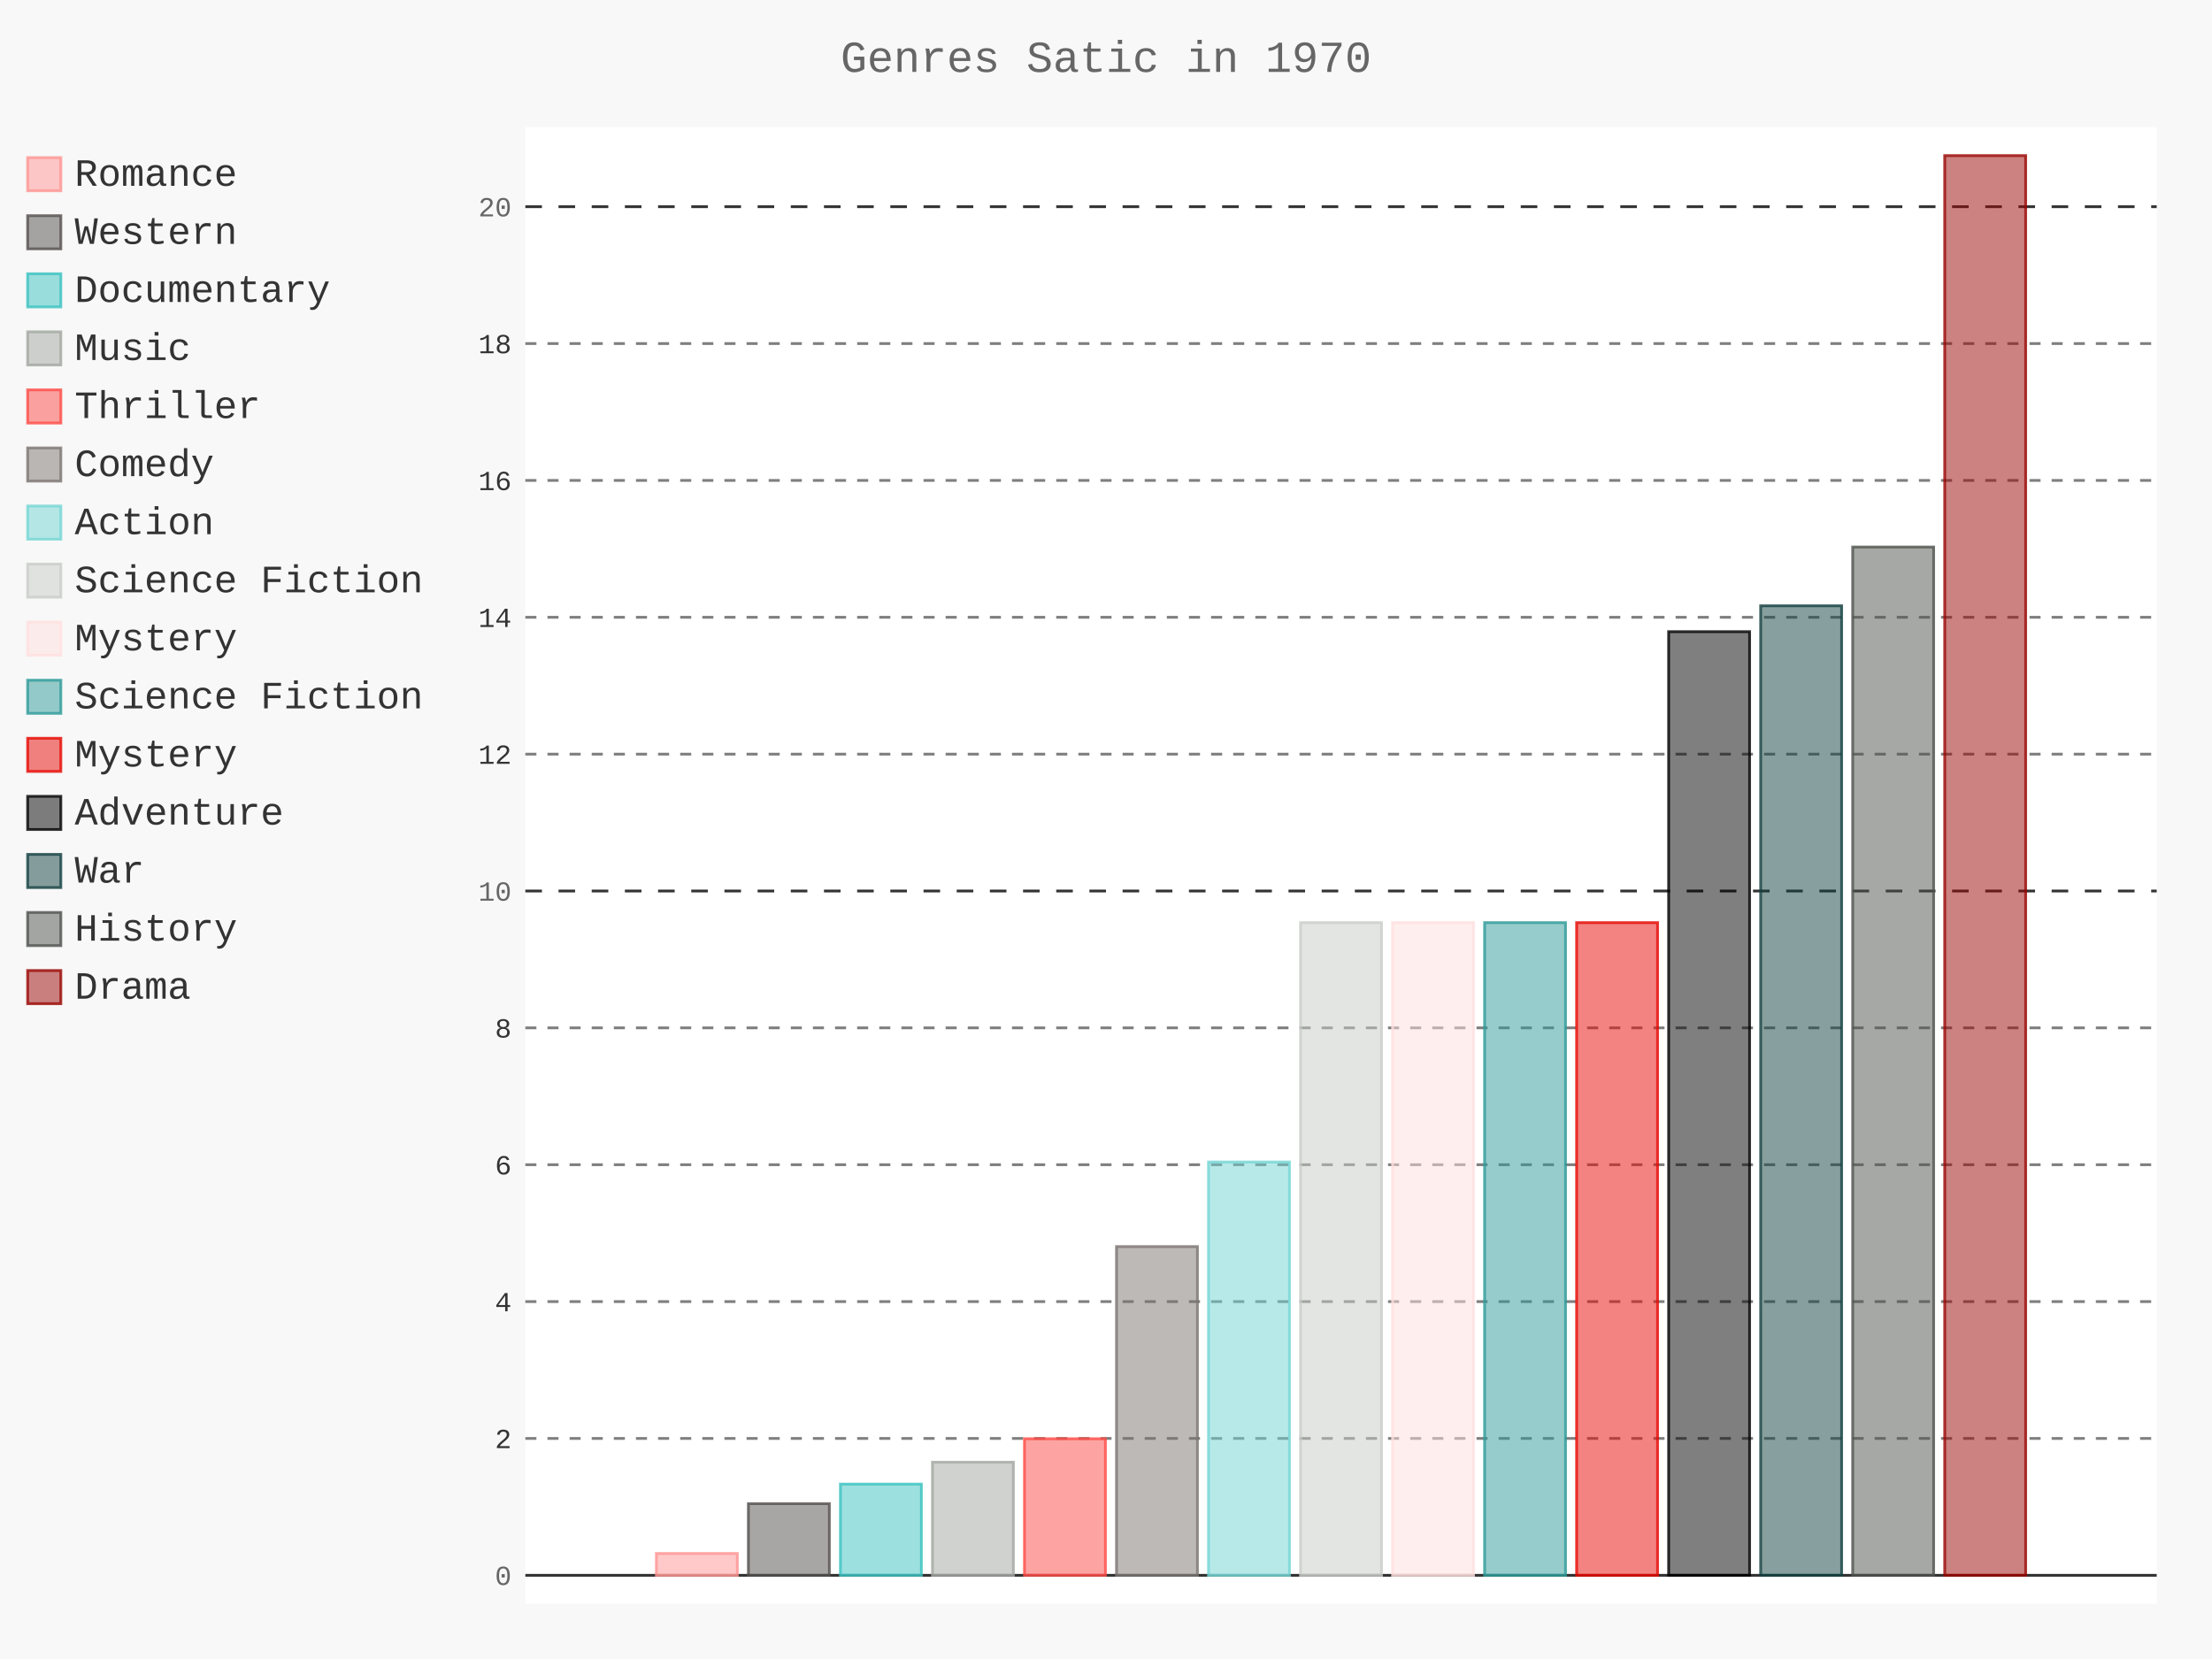
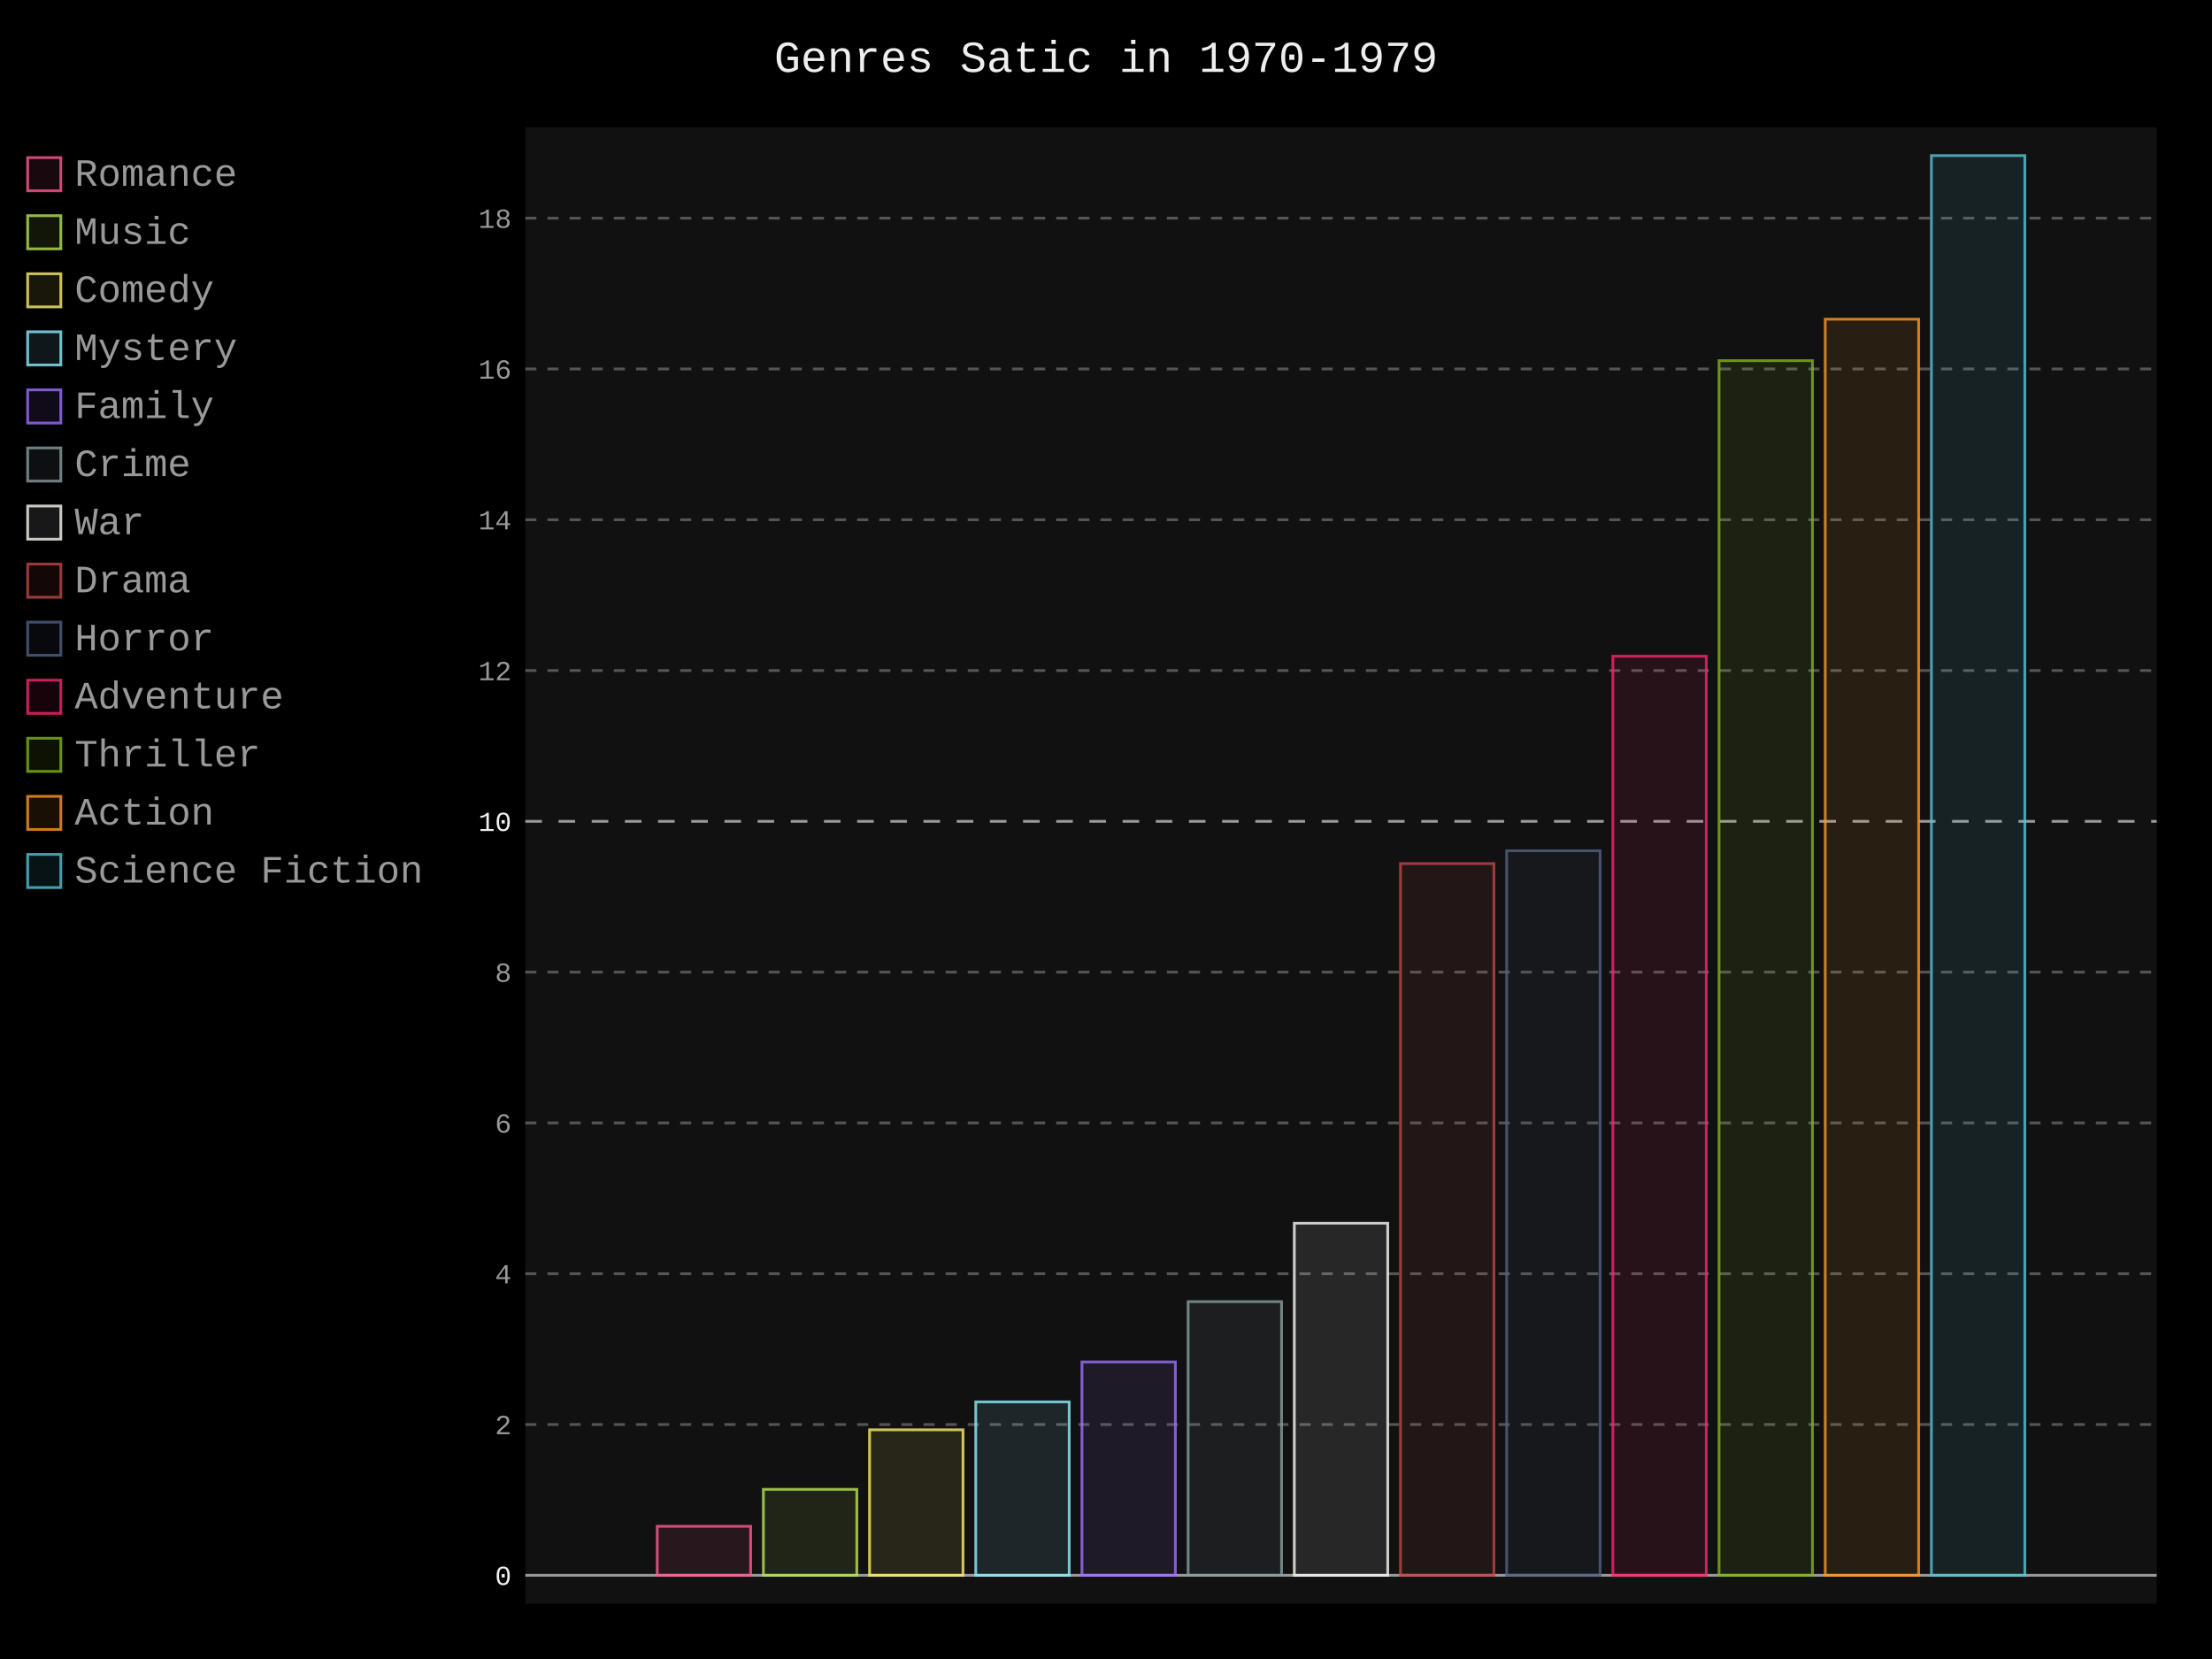
- <svg xmlns="http://www.w3.org/2000/svg" class="pygal-chart" id="chart-60919f11-334f-4e01-97fc-f20f81633f17" viewBox="0 0 800 600">
+ <svg xmlns="http://www.w3.org/2000/svg" class="pygal-chart" id="chart-5a33073b-b365-4a20-9072-395ce0a84e41" viewBox="0 0 800 600">
  <defs>
-     <style type="text/css">#chart-60919f11-334f-4e01-97fc-f20f81633f17{-webkit-user-select:none;-webkit-font-smoothing:antialiased;font-family:Consolas,"Liberation Mono",Menlo,Courier,monospace}#chart-60919f11-334f-4e01-97fc-f20f81633f17 .title{font-family:Consolas,"Liberation Mono",Menlo,Courier,monospace;font-size:16px}#chart-60919f11-334f-4e01-97fc-f20f81633f17 .legends .legend text{font-family:Consolas,"Liberation Mono",Menlo,Courier,monospace;font-size:14px}#chart-60919f11-334f-4e01-97fc-f20f81633f17 .axis text{font-family:Consolas,"Liberation Mono",Menlo,Courier,monospace;font-size:10px}#chart-60919f11-334f-4e01-97fc-f20f81633f17 .axis text.major{font-family:Consolas,"Liberation Mono",Menlo,Courier,monospace;font-size:10px}#chart-60919f11-334f-4e01-97fc-f20f81633f17 .text-overlay text.value{font-family:Consolas,"Liberation Mono",Menlo,Courier,monospace;font-size:16px}#chart-60919f11-334f-4e01-97fc-f20f81633f17 .text-overlay text.label{font-family:Consolas,"Liberation Mono",Menlo,Courier,monospace;font-size:10px}#chart-60919f11-334f-4e01-97fc-f20f81633f17 .tooltip{font-family:Consolas,"Liberation Mono",Menlo,Courier,monospace;font-size:14px}#chart-60919f11-334f-4e01-97fc-f20f81633f17 text.no_data{font-family:Consolas,"Liberation Mono",Menlo,Courier,monospace;font-size:64px}
- #chart-60919f11-334f-4e01-97fc-f20f81633f17{background-color:#f8f8f8}#chart-60919f11-334f-4e01-97fc-f20f81633f17 path,#chart-60919f11-334f-4e01-97fc-f20f81633f17 line,#chart-60919f11-334f-4e01-97fc-f20f81633f17 rect,#chart-60919f11-334f-4e01-97fc-f20f81633f17 circle{-webkit-transition:250ms ease-in;-moz-transition:250ms ease-in;transition:250ms ease-in}#chart-60919f11-334f-4e01-97fc-f20f81633f17 .graph &gt; .background{fill:#f8f8f8}#chart-60919f11-334f-4e01-97fc-f20f81633f17 .plot &gt; .background{fill:#ffffff}#chart-60919f11-334f-4e01-97fc-f20f81633f17 .graph{fill:#333}#chart-60919f11-334f-4e01-97fc-f20f81633f17 text.no_data{fill:#666}#chart-60919f11-334f-4e01-97fc-f20f81633f17 .title{fill:#666}#chart-60919f11-334f-4e01-97fc-f20f81633f17 .legends .legend text{fill:#333}#chart-60919f11-334f-4e01-97fc-f20f81633f17 .legends .legend:hover text{fill:#666}#chart-60919f11-334f-4e01-97fc-f20f81633f17 .axis .line{stroke:#666}#chart-60919f11-334f-4e01-97fc-f20f81633f17 .axis .guide.line{stroke:rgba(0,0,0,0.5)}#chart-60919f11-334f-4e01-97fc-f20f81633f17 .axis .major.line{stroke:#333}#chart-60919f11-334f-4e01-97fc-f20f81633f17 .axis text.major{fill:#666}#chart-60919f11-334f-4e01-97fc-f20f81633f17 .axis.y .guides:hover .guide.line,#chart-60919f11-334f-4e01-97fc-f20f81633f17 .line-graph .axis.x .guides:hover .guide.line,#chart-60919f11-334f-4e01-97fc-f20f81633f17 .stackedline-graph .axis.x .guides:hover .guide.line,#chart-60919f11-334f-4e01-97fc-f20f81633f17 .xy-graph .axis.x .guides:hover .guide.line{stroke:#666}#chart-60919f11-334f-4e01-97fc-f20f81633f17 .axis .guides:hover text{fill:#666}#chart-60919f11-334f-4e01-97fc-f20f81633f17 .reactive{fill-opacity:.5;stroke-opacity:.8}#chart-60919f11-334f-4e01-97fc-f20f81633f17 .ci{stroke:#333}#chart-60919f11-334f-4e01-97fc-f20f81633f17 .reactive.active,#chart-60919f11-334f-4e01-97fc-f20f81633f17 .active .reactive{fill-opacity:.9;stroke-opacity:.9;stroke-width:4}#chart-60919f11-334f-4e01-97fc-f20f81633f17 .ci .reactive.active{stroke-width:1.5}#chart-60919f11-334f-4e01-97fc-f20f81633f17 .series text{fill:#666}#chart-60919f11-334f-4e01-97fc-f20f81633f17 .tooltip rect{fill:#ffffff;stroke:#666;-webkit-transition:opacity 250ms ease-in;-moz-transition:opacity 250ms ease-in;transition:opacity 250ms ease-in}#chart-60919f11-334f-4e01-97fc-f20f81633f17 .tooltip .label{fill:#333}#chart-60919f11-334f-4e01-97fc-f20f81633f17 .tooltip .label{fill:#333}#chart-60919f11-334f-4e01-97fc-f20f81633f17 .tooltip .legend{font-size:.8em;fill:rgba(0,0,0,0.5)}#chart-60919f11-334f-4e01-97fc-f20f81633f17 .tooltip .x_label{font-size:.6em;fill:#666}#chart-60919f11-334f-4e01-97fc-f20f81633f17 .tooltip .xlink{font-size:.5em;text-decoration:underline}#chart-60919f11-334f-4e01-97fc-f20f81633f17 .tooltip .value{font-size:1.5em}#chart-60919f11-334f-4e01-97fc-f20f81633f17 .bound{font-size:.5em}#chart-60919f11-334f-4e01-97fc-f20f81633f17 .max-value{font-size:.75em;fill:rgba(0,0,0,0.5)}#chart-60919f11-334f-4e01-97fc-f20f81633f17 .map-element{fill:#ffffff;stroke:rgba(0,0,0,0.5) !important}#chart-60919f11-334f-4e01-97fc-f20f81633f17 .map-element .reactive{fill-opacity:inherit;stroke-opacity:inherit}#chart-60919f11-334f-4e01-97fc-f20f81633f17 .color-0,#chart-60919f11-334f-4e01-97fc-f20f81633f17 .color-0 a:visited{stroke:#fe9592;fill:#fe9592}#chart-60919f11-334f-4e01-97fc-f20f81633f17 .color-1,#chart-60919f11-334f-4e01-97fc-f20f81633f17 .color-1 a:visited{stroke:#534f4c;fill:#534f4c}#chart-60919f11-334f-4e01-97fc-f20f81633f17 .color-2,#chart-60919f11-334f-4e01-97fc-f20f81633f17 .color-2 a:visited{stroke:#3ac2c0;fill:#3ac2c0}#chart-60919f11-334f-4e01-97fc-f20f81633f17 .color-3,#chart-60919f11-334f-4e01-97fc-f20f81633f17 .color-3 a:visited{stroke:#a2a7a1;fill:#a2a7a1}#chart-60919f11-334f-4e01-97fc-f20f81633f17 .color-4,#chart-60919f11-334f-4e01-97fc-f20f81633f17 .color-4 a:visited{stroke:#fd4b46;fill:#fd4b46}#chart-60919f11-334f-4e01-97fc-f20f81633f17 .color-5,#chart-60919f11-334f-4e01-97fc-f20f81633f17 .color-5 a:visited{stroke:#7b7571;fill:#7b7571}#chart-60919f11-334f-4e01-97fc-f20f81633f17 .color-6,#chart-60919f11-334f-4e01-97fc-f20f81633f17 .color-6 a:visited{stroke:#73d5d4;fill:#73d5d4}#chart-60919f11-334f-4e01-97fc-f20f81633f17 .color-7,#chart-60919f11-334f-4e01-97fc-f20f81633f17 .color-7 a:visited{stroke:#c9ccc9;fill:#c9ccc9}#chart-60919f11-334f-4e01-97fc-f20f81633f17 .color-8,#chart-60919f11-334f-4e01-97fc-f20f81633f17 .color-8 a:visited{stroke:#ffdfde;fill:#ffdfde}#chart-60919f11-334f-4e01-97fc-f20f81633f17 .color-9,#chart-60919f11-334f-4e01-97fc-f20f81633f17 .color-9 a:visited{stroke:#2e9b99;fill:#2e9b99}#chart-60919f11-334f-4e01-97fc-f20f81633f17 .color-10,#chart-60919f11-334f-4e01-97fc-f20f81633f17 .color-10 a:visited{stroke:#e60802;fill:#e60802}#chart-60919f11-334f-4e01-97fc-f20f81633f17 .color-11,#chart-60919f11-334f-4e01-97fc-f20f81633f17 .color-11 a:visited{stroke:#000000;fill:#000000}#chart-60919f11-334f-4e01-97fc-f20f81633f17 .color-12,#chart-60919f11-334f-4e01-97fc-f20f81633f17 .color-12 a:visited{stroke:#134040;fill:#134040}#chart-60919f11-334f-4e01-97fc-f20f81633f17 .color-13,#chart-60919f11-334f-4e01-97fc-f20f81633f17 .color-13 a:visited{stroke:#4e524d;fill:#4e524d}#chart-60919f11-334f-4e01-97fc-f20f81633f17 .color-14,#chart-60919f11-334f-4e01-97fc-f20f81633f17 .color-14 a:visited{stroke:#990602;fill:#990602}#chart-60919f11-334f-4e01-97fc-f20f81633f17 .text-overlay .color-0 text{fill:black}#chart-60919f11-334f-4e01-97fc-f20f81633f17 .text-overlay .color-1 text{fill:black}#chart-60919f11-334f-4e01-97fc-f20f81633f17 .text-overlay .color-2 text{fill:black}#chart-60919f11-334f-4e01-97fc-f20f81633f17 .text-overlay .color-3 text{fill:black}#chart-60919f11-334f-4e01-97fc-f20f81633f17 .text-overlay .color-4 text{fill:black}#chart-60919f11-334f-4e01-97fc-f20f81633f17 .text-overlay .color-5 text{fill:black}#chart-60919f11-334f-4e01-97fc-f20f81633f17 .text-overlay .color-6 text{fill:black}#chart-60919f11-334f-4e01-97fc-f20f81633f17 .text-overlay .color-7 text{fill:black}#chart-60919f11-334f-4e01-97fc-f20f81633f17 .text-overlay .color-8 text{fill:black}#chart-60919f11-334f-4e01-97fc-f20f81633f17 .text-overlay .color-9 text{fill:black}#chart-60919f11-334f-4e01-97fc-f20f81633f17 .text-overlay .color-10 text{fill:black}#chart-60919f11-334f-4e01-97fc-f20f81633f17 .text-overlay .color-11 text{fill:white}#chart-60919f11-334f-4e01-97fc-f20f81633f17 .text-overlay .color-12 text{fill:white}#chart-60919f11-334f-4e01-97fc-f20f81633f17 .text-overlay .color-13 text{fill:black}#chart-60919f11-334f-4e01-97fc-f20f81633f17 .text-overlay .color-14 text{fill:black}
- #chart-60919f11-334f-4e01-97fc-f20f81633f17 text.no_data{text-anchor:middle}#chart-60919f11-334f-4e01-97fc-f20f81633f17 .guide.line{fill:none}#chart-60919f11-334f-4e01-97fc-f20f81633f17 .centered{text-anchor:middle}#chart-60919f11-334f-4e01-97fc-f20f81633f17 .title{text-anchor:middle}#chart-60919f11-334f-4e01-97fc-f20f81633f17 .legends .legend text{fill-opacity:1}#chart-60919f11-334f-4e01-97fc-f20f81633f17 .axis.x text{text-anchor:middle}#chart-60919f11-334f-4e01-97fc-f20f81633f17 .axis.x:not(.web) text[transform]{text-anchor:start}#chart-60919f11-334f-4e01-97fc-f20f81633f17 .axis.x:not(.web) text[transform].backwards{text-anchor:end}#chart-60919f11-334f-4e01-97fc-f20f81633f17 .axis.y text{text-anchor:end}#chart-60919f11-334f-4e01-97fc-f20f81633f17 .axis.y text[transform].backwards{text-anchor:start}#chart-60919f11-334f-4e01-97fc-f20f81633f17 .axis.y2 text{text-anchor:start}#chart-60919f11-334f-4e01-97fc-f20f81633f17 .axis.y2 text[transform].backwards{text-anchor:end}#chart-60919f11-334f-4e01-97fc-f20f81633f17 .axis .guide.line{stroke-dasharray:4,4}#chart-60919f11-334f-4e01-97fc-f20f81633f17 .axis .major.guide.line{stroke-dasharray:6,6}#chart-60919f11-334f-4e01-97fc-f20f81633f17 .horizontal .axis.y .guide.line,#chart-60919f11-334f-4e01-97fc-f20f81633f17 .horizontal .axis.y2 .guide.line,#chart-60919f11-334f-4e01-97fc-f20f81633f17 .vertical .axis.x .guide.line{opacity:0}#chart-60919f11-334f-4e01-97fc-f20f81633f17 .horizontal .axis.always_show .guide.line,#chart-60919f11-334f-4e01-97fc-f20f81633f17 .vertical .axis.always_show .guide.line{opacity:1 !important}#chart-60919f11-334f-4e01-97fc-f20f81633f17 .axis.y .guides:hover .guide.line,#chart-60919f11-334f-4e01-97fc-f20f81633f17 .axis.y2 .guides:hover .guide.line,#chart-60919f11-334f-4e01-97fc-f20f81633f17 .axis.x .guides:hover .guide.line{opacity:1}#chart-60919f11-334f-4e01-97fc-f20f81633f17 .axis .guides:hover text{opacity:1}#chart-60919f11-334f-4e01-97fc-f20f81633f17 .nofill{fill:none}#chart-60919f11-334f-4e01-97fc-f20f81633f17 .subtle-fill{fill-opacity:.2}#chart-60919f11-334f-4e01-97fc-f20f81633f17 .dot{stroke-width:1px;fill-opacity:1}#chart-60919f11-334f-4e01-97fc-f20f81633f17 .dot.active{stroke-width:5px}#chart-60919f11-334f-4e01-97fc-f20f81633f17 .dot.negative{fill:transparent}#chart-60919f11-334f-4e01-97fc-f20f81633f17 text,#chart-60919f11-334f-4e01-97fc-f20f81633f17 tspan{stroke:none !important}#chart-60919f11-334f-4e01-97fc-f20f81633f17 .series text.active{opacity:1}#chart-60919f11-334f-4e01-97fc-f20f81633f17 .tooltip rect{fill-opacity:.95;stroke-width:.5}#chart-60919f11-334f-4e01-97fc-f20f81633f17 .tooltip text{fill-opacity:1}#chart-60919f11-334f-4e01-97fc-f20f81633f17 .showable{visibility:hidden}#chart-60919f11-334f-4e01-97fc-f20f81633f17 .showable.shown{visibility:visible}#chart-60919f11-334f-4e01-97fc-f20f81633f17 .gauge-background{fill:rgba(229,229,229,1);stroke:none}#chart-60919f11-334f-4e01-97fc-f20f81633f17 .bg-lines{stroke:#f8f8f8;stroke-width:2px}</style>
+     <style type="text/css">#chart-5a33073b-b365-4a20-9072-395ce0a84e41{-webkit-user-select:none;-webkit-font-smoothing:antialiased;font-family:Consolas,"Liberation Mono",Menlo,Courier,monospace}#chart-5a33073b-b365-4a20-9072-395ce0a84e41 .title{font-family:Consolas,"Liberation Mono",Menlo,Courier,monospace;font-size:16px}#chart-5a33073b-b365-4a20-9072-395ce0a84e41 .legends .legend text{font-family:Consolas,"Liberation Mono",Menlo,Courier,monospace;font-size:14px}#chart-5a33073b-b365-4a20-9072-395ce0a84e41 .axis text{font-family:Consolas,"Liberation Mono",Menlo,Courier,monospace;font-size:10px}#chart-5a33073b-b365-4a20-9072-395ce0a84e41 .axis text.major{font-family:Consolas,"Liberation Mono",Menlo,Courier,monospace;font-size:10px}#chart-5a33073b-b365-4a20-9072-395ce0a84e41 .text-overlay text.value{font-family:Consolas,"Liberation Mono",Menlo,Courier,monospace;font-size:16px}#chart-5a33073b-b365-4a20-9072-395ce0a84e41 .text-overlay text.label{font-family:Consolas,"Liberation Mono",Menlo,Courier,monospace;font-size:10px}#chart-5a33073b-b365-4a20-9072-395ce0a84e41 .tooltip{font-family:Consolas,"Liberation Mono",Menlo,Courier,monospace;font-size:14px}#chart-5a33073b-b365-4a20-9072-395ce0a84e41 text.no_data{font-family:Consolas,"Liberation Mono",Menlo,Courier,monospace;font-size:64px}
+ #chart-5a33073b-b365-4a20-9072-395ce0a84e41{background-color:black}#chart-5a33073b-b365-4a20-9072-395ce0a84e41 path,#chart-5a33073b-b365-4a20-9072-395ce0a84e41 line,#chart-5a33073b-b365-4a20-9072-395ce0a84e41 rect,#chart-5a33073b-b365-4a20-9072-395ce0a84e41 circle{-webkit-transition:1s ease-out;-moz-transition:1s ease-out;transition:1s ease-out}#chart-5a33073b-b365-4a20-9072-395ce0a84e41 .graph &gt; .background{fill:black}#chart-5a33073b-b365-4a20-9072-395ce0a84e41 .plot &gt; .background{fill:#111}#chart-5a33073b-b365-4a20-9072-395ce0a84e41 .graph{fill:#999}#chart-5a33073b-b365-4a20-9072-395ce0a84e41 text.no_data{fill:#eee}#chart-5a33073b-b365-4a20-9072-395ce0a84e41 .title{fill:#eee}#chart-5a33073b-b365-4a20-9072-395ce0a84e41 .legends .legend text{fill:#999}#chart-5a33073b-b365-4a20-9072-395ce0a84e41 .legends .legend:hover text{fill:#eee}#chart-5a33073b-b365-4a20-9072-395ce0a84e41 .axis .line{stroke:#eee}#chart-5a33073b-b365-4a20-9072-395ce0a84e41 .axis .guide.line{stroke:#555}#chart-5a33073b-b365-4a20-9072-395ce0a84e41 .axis .major.line{stroke:#999}#chart-5a33073b-b365-4a20-9072-395ce0a84e41 .axis text.major{fill:#eee}#chart-5a33073b-b365-4a20-9072-395ce0a84e41 .axis.y .guides:hover .guide.line,#chart-5a33073b-b365-4a20-9072-395ce0a84e41 .line-graph .axis.x .guides:hover .guide.line,#chart-5a33073b-b365-4a20-9072-395ce0a84e41 .stackedline-graph .axis.x .guides:hover .guide.line,#chart-5a33073b-b365-4a20-9072-395ce0a84e41 .xy-graph .axis.x .guides:hover .guide.line{stroke:#eee}#chart-5a33073b-b365-4a20-9072-395ce0a84e41 .axis .guides:hover text{fill:#eee}#chart-5a33073b-b365-4a20-9072-395ce0a84e41 .reactive{fill-opacity:.1;stroke-opacity:.8}#chart-5a33073b-b365-4a20-9072-395ce0a84e41 .ci{stroke:#999}#chart-5a33073b-b365-4a20-9072-395ce0a84e41 .reactive.active,#chart-5a33073b-b365-4a20-9072-395ce0a84e41 .active .reactive{fill-opacity:.75;stroke-opacity:.9;stroke-width:4}#chart-5a33073b-b365-4a20-9072-395ce0a84e41 .ci .reactive.active{stroke-width:1.5}#chart-5a33073b-b365-4a20-9072-395ce0a84e41 .series text{fill:#eee}#chart-5a33073b-b365-4a20-9072-395ce0a84e41 .tooltip rect{fill:#111;stroke:#eee;-webkit-transition:opacity 1s ease-out;-moz-transition:opacity 1s ease-out;transition:opacity 1s ease-out}#chart-5a33073b-b365-4a20-9072-395ce0a84e41 .tooltip .label{fill:#999}#chart-5a33073b-b365-4a20-9072-395ce0a84e41 .tooltip .label{fill:#999}#chart-5a33073b-b365-4a20-9072-395ce0a84e41 .tooltip .legend{font-size:.8em;fill:#555}#chart-5a33073b-b365-4a20-9072-395ce0a84e41 .tooltip .x_label{font-size:.6em;fill:#eee}#chart-5a33073b-b365-4a20-9072-395ce0a84e41 .tooltip .xlink{font-size:.5em;text-decoration:underline}#chart-5a33073b-b365-4a20-9072-395ce0a84e41 .tooltip .value{font-size:1.5em}#chart-5a33073b-b365-4a20-9072-395ce0a84e41 .bound{font-size:.5em}#chart-5a33073b-b365-4a20-9072-395ce0a84e41 .max-value{font-size:.75em;fill:#555}#chart-5a33073b-b365-4a20-9072-395ce0a84e41 .map-element{fill:#111;stroke:#555 !important}#chart-5a33073b-b365-4a20-9072-395ce0a84e41 .map-element .reactive{fill-opacity:inherit;stroke-opacity:inherit}#chart-5a33073b-b365-4a20-9072-395ce0a84e41 .color-0,#chart-5a33073b-b365-4a20-9072-395ce0a84e41 .color-0 a:visited{stroke:#ff5995;fill:#ff5995}#chart-5a33073b-b365-4a20-9072-395ce0a84e41 .color-1,#chart-5a33073b-b365-4a20-9072-395ce0a84e41 .color-1 a:visited{stroke:#b6e354;fill:#b6e354}#chart-5a33073b-b365-4a20-9072-395ce0a84e41 .color-2,#chart-5a33073b-b365-4a20-9072-395ce0a84e41 .color-2 a:visited{stroke:#feed6c;fill:#feed6c}#chart-5a33073b-b365-4a20-9072-395ce0a84e41 .color-3,#chart-5a33073b-b365-4a20-9072-395ce0a84e41 .color-3 a:visited{stroke:#8cedff;fill:#8cedff}#chart-5a33073b-b365-4a20-9072-395ce0a84e41 .color-4,#chart-5a33073b-b365-4a20-9072-395ce0a84e41 .color-4 a:visited{stroke:#9e6ffe;fill:#9e6ffe}#chart-5a33073b-b365-4a20-9072-395ce0a84e41 .color-5,#chart-5a33073b-b365-4a20-9072-395ce0a84e41 .color-5 a:visited{stroke:#899ca1;fill:#899ca1}#chart-5a33073b-b365-4a20-9072-395ce0a84e41 .color-6,#chart-5a33073b-b365-4a20-9072-395ce0a84e41 .color-6 a:visited{stroke:#f8f8f2;fill:#f8f8f2}#chart-5a33073b-b365-4a20-9072-395ce0a84e41 .color-7,#chart-5a33073b-b365-4a20-9072-395ce0a84e41 .color-7 a:visited{stroke:#bf4646;fill:#bf4646}#chart-5a33073b-b365-4a20-9072-395ce0a84e41 .color-8,#chart-5a33073b-b365-4a20-9072-395ce0a84e41 .color-8 a:visited{stroke:#516083;fill:#516083}#chart-5a33073b-b365-4a20-9072-395ce0a84e41 .color-9,#chart-5a33073b-b365-4a20-9072-395ce0a84e41 .color-9 a:visited{stroke:#f92672;fill:#f92672}#chart-5a33073b-b365-4a20-9072-395ce0a84e41 .color-10,#chart-5a33073b-b365-4a20-9072-395ce0a84e41 .color-10 a:visited{stroke:#82b414;fill:#82b414}#chart-5a33073b-b365-4a20-9072-395ce0a84e41 .color-11,#chart-5a33073b-b365-4a20-9072-395ce0a84e41 .color-11 a:visited{stroke:#fd971f;fill:#fd971f}#chart-5a33073b-b365-4a20-9072-395ce0a84e41 .color-12,#chart-5a33073b-b365-4a20-9072-395ce0a84e41 .color-12 a:visited{stroke:#56c2d6;fill:#56c2d6}#chart-5a33073b-b365-4a20-9072-395ce0a84e41 .text-overlay .color-0 text{fill:black}#chart-5a33073b-b365-4a20-9072-395ce0a84e41 .text-overlay .color-1 text{fill:black}#chart-5a33073b-b365-4a20-9072-395ce0a84e41 .text-overlay .color-2 text{fill:black}#chart-5a33073b-b365-4a20-9072-395ce0a84e41 .text-overlay .color-3 text{fill:black}#chart-5a33073b-b365-4a20-9072-395ce0a84e41 .text-overlay .color-4 text{fill:black}#chart-5a33073b-b365-4a20-9072-395ce0a84e41 .text-overlay .color-5 text{fill:black}#chart-5a33073b-b365-4a20-9072-395ce0a84e41 .text-overlay .color-6 text{fill:black}#chart-5a33073b-b365-4a20-9072-395ce0a84e41 .text-overlay .color-7 text{fill:black}#chart-5a33073b-b365-4a20-9072-395ce0a84e41 .text-overlay .color-8 text{fill:black}#chart-5a33073b-b365-4a20-9072-395ce0a84e41 .text-overlay .color-9 text{fill:black}#chart-5a33073b-b365-4a20-9072-395ce0a84e41 .text-overlay .color-10 text{fill:black}#chart-5a33073b-b365-4a20-9072-395ce0a84e41 .text-overlay .color-11 text{fill:black}#chart-5a33073b-b365-4a20-9072-395ce0a84e41 .text-overlay .color-12 text{fill:black}
+ #chart-5a33073b-b365-4a20-9072-395ce0a84e41 text.no_data{text-anchor:middle}#chart-5a33073b-b365-4a20-9072-395ce0a84e41 .guide.line{fill:none}#chart-5a33073b-b365-4a20-9072-395ce0a84e41 .centered{text-anchor:middle}#chart-5a33073b-b365-4a20-9072-395ce0a84e41 .title{text-anchor:middle}#chart-5a33073b-b365-4a20-9072-395ce0a84e41 .legends .legend text{fill-opacity:1}#chart-5a33073b-b365-4a20-9072-395ce0a84e41 .axis.x text{text-anchor:middle}#chart-5a33073b-b365-4a20-9072-395ce0a84e41 .axis.x:not(.web) text[transform]{text-anchor:start}#chart-5a33073b-b365-4a20-9072-395ce0a84e41 .axis.x:not(.web) text[transform].backwards{text-anchor:end}#chart-5a33073b-b365-4a20-9072-395ce0a84e41 .axis.y text{text-anchor:end}#chart-5a33073b-b365-4a20-9072-395ce0a84e41 .axis.y text[transform].backwards{text-anchor:start}#chart-5a33073b-b365-4a20-9072-395ce0a84e41 .axis.y2 text{text-anchor:start}#chart-5a33073b-b365-4a20-9072-395ce0a84e41 .axis.y2 text[transform].backwards{text-anchor:end}#chart-5a33073b-b365-4a20-9072-395ce0a84e41 .axis .guide.line{stroke-dasharray:4,4}#chart-5a33073b-b365-4a20-9072-395ce0a84e41 .axis .major.guide.line{stroke-dasharray:6,6}#chart-5a33073b-b365-4a20-9072-395ce0a84e41 .horizontal .axis.y .guide.line,#chart-5a33073b-b365-4a20-9072-395ce0a84e41 .horizontal .axis.y2 .guide.line,#chart-5a33073b-b365-4a20-9072-395ce0a84e41 .vertical .axis.x .guide.line{opacity:0}#chart-5a33073b-b365-4a20-9072-395ce0a84e41 .horizontal .axis.always_show .guide.line,#chart-5a33073b-b365-4a20-9072-395ce0a84e41 .vertical .axis.always_show .guide.line{opacity:1 !important}#chart-5a33073b-b365-4a20-9072-395ce0a84e41 .axis.y .guides:hover .guide.line,#chart-5a33073b-b365-4a20-9072-395ce0a84e41 .axis.y2 .guides:hover .guide.line,#chart-5a33073b-b365-4a20-9072-395ce0a84e41 .axis.x .guides:hover .guide.line{opacity:1}#chart-5a33073b-b365-4a20-9072-395ce0a84e41 .axis .guides:hover text{opacity:1}#chart-5a33073b-b365-4a20-9072-395ce0a84e41 .nofill{fill:none}#chart-5a33073b-b365-4a20-9072-395ce0a84e41 .subtle-fill{fill-opacity:.2}#chart-5a33073b-b365-4a20-9072-395ce0a84e41 .dot{stroke-width:1px;fill-opacity:1}#chart-5a33073b-b365-4a20-9072-395ce0a84e41 .dot.active{stroke-width:5px}#chart-5a33073b-b365-4a20-9072-395ce0a84e41 .dot.negative{fill:transparent}#chart-5a33073b-b365-4a20-9072-395ce0a84e41 text,#chart-5a33073b-b365-4a20-9072-395ce0a84e41 tspan{stroke:none !important}#chart-5a33073b-b365-4a20-9072-395ce0a84e41 .series text.active{opacity:1}#chart-5a33073b-b365-4a20-9072-395ce0a84e41 .tooltip rect{fill-opacity:.95;stroke-width:.5}#chart-5a33073b-b365-4a20-9072-395ce0a84e41 .tooltip text{fill-opacity:1}#chart-5a33073b-b365-4a20-9072-395ce0a84e41 .showable{visibility:hidden}#chart-5a33073b-b365-4a20-9072-395ce0a84e41 .showable.shown{visibility:visible}#chart-5a33073b-b365-4a20-9072-395ce0a84e41 .gauge-background{fill:rgba(229,229,229,1);stroke:none}#chart-5a33073b-b365-4a20-9072-395ce0a84e41 .bg-lines{stroke:black;stroke-width:2px}</style>
  </defs>
  <g class="graph bar-graph vertical">
    <rect class="background" height="600" width="800" x="0" y="0" />
    <g class="plot" transform="translate(190, 46)">
      <rect class="background" height="534" width="590.0" x="0" y="0" />
      <g class="axis y always_show">
        <g class="guides">
          <path class="axis major line" d="M0 523.731 h590" />
          <text class="major" x="-5" y="527.231">0</text>
        </g>
        <g class="guides">
-           <path class="guide line" d="M0 474.233 h590" />
-           <text class="" x="-5" y="477.733">2</text>
-         </g>
-         <g class="guides">
-           <path class="guide line" d="M0 424.736 h590" />
-           <text class="" x="-5" y="428.236">4</text>
-         </g>
-         <g class="guides">
-           <path class="guide line" d="M0 375.238 h590" />
-           <text class="" x="-5" y="378.738">6</text>
-         </g>
-         <g class="guides">
-           <path class="guide line" d="M0 325.741 h590" />
-           <text class="" x="-5" y="329.241">8</text>
-         </g>
-         <g class="guides">
-           <path class="major guide line" d="M0 276.244 h590" />
-           <text class="major" x="-5" y="279.744">10</text>
-         </g>
-         <g class="guides">
-           <path class="guide line" d="M0 226.746 h590" />
-           <text class="" x="-5" y="230.246">12</text>
-         </g>
-         <g class="guides">
-           <path class="guide line" d="M0 177.249 h590" />
-           <text class="" x="-5" y="180.749">14</text>
-         </g>
-         <g class="guides">
-           <path class="guide line" d="M0 127.751 h590" />
-           <text class="" x="-5" y="131.251">16</text>
-         </g>
-         <g class="guides">
-           <path class="guide line" d="M0 78.254 h590" />
-           <text class="" x="-5" y="81.754">18</text>
-         </g>
-         <g class="guides">
-           <path class="major guide line" d="M0 28.757 h590" />
-           <text class="major" x="-5" y="32.257">20</text>
+           <path class="guide line" d="M0 469.194 h590" />
+           <text class="" x="-5" y="472.694">2</text>
+         </g>
+         <g class="guides">
+           <path class="guide line" d="M0 414.658 h590" />
+           <text class="" x="-5" y="418.158">4</text>
+         </g>
+         <g class="guides">
+           <path class="guide line" d="M0 360.121 h590" />
+           <text class="" x="-5" y="363.621">6</text>
+         </g>
+         <g class="guides">
+           <path class="guide line" d="M0 305.585 h590" />
+           <text class="" x="-5" y="309.085">8</text>
+         </g>
+         <g class="guides">
+           <path class="major guide line" d="M0 251.048 h590" />
+           <text class="major" x="-5" y="254.548">10</text>
+         </g>
+         <g class="guides">
+           <path class="guide line" d="M0 196.512 h590" />
+           <text class="" x="-5" y="200.012">12</text>
+         </g>
+         <g class="guides">
+           <path class="guide line" d="M0 141.975 h590" />
+           <text class="" x="-5" y="145.475">14</text>
+         </g>
+         <g class="guides">
+           <path class="guide line" d="M0 87.438 h590" />
+           <text class="" x="-5" y="90.938">16</text>
+         </g>
+         <g class="guides">
+           <path class="guide line" d="M0 32.902 h590" />
+           <text class="" x="-5" y="36.402">18</text>
        </g>
      </g>
      <g class="series serie-0 color-0">
        <g class="bars">
          <g class="bar">
-             <rect class="rect reactive tooltip-trigger" height="7.895" rx="0" ry="0" width="29.288" x="47.382" y="515.836" />
+             <rect class="rect reactive tooltip-trigger" height="17.724" rx="0" ry="0" width="33.794" x="47.689" y="506.006" />
          </g>
        </g>
      </g>
      <g class="series serie-1 color-1">
        <g class="bars">
          <g class="bar">
-             <rect class="rect reactive tooltip-trigger" height="25.912" rx="0" ry="0" width="29.288" x="80.664" y="497.819" />
+             <rect class="rect reactive tooltip-trigger" height="31.086" rx="0" ry="0" width="33.794" x="86.091" y="492.645" />
          </g>
        </g>
      </g>
      <g class="series serie-2 color-2">
        <g class="bars">
          <g class="bar">
-             <rect class="rect reactive tooltip-trigger" height="32.99" rx="0" ry="0" width="29.288" x="113.946" y="490.741" />
+             <rect class="rect reactive tooltip-trigger" height="52.628" rx="0" ry="0" width="33.794" x="124.493" y="471.103" />
          </g>
        </g>
      </g>
      <g class="series serie-3 color-3">
        <g class="bars">
          <g class="bar">
-             <rect class="rect reactive tooltip-trigger" height="40.91" rx="0" ry="0" width="29.288" x="147.228" y="482.821" />
+             <rect class="rect reactive tooltip-trigger" height="62.717" rx="0" ry="0" width="33.794" x="162.896" y="461.014" />
          </g>
        </g>
      </g>
      <g class="series serie-4 color-4">
        <g class="bars">
          <g class="bar">
-             <rect class="rect reactive tooltip-trigger" height="49.398" rx="0" ry="0" width="29.288" x="180.51" y="474.332" />
+             <rect class="rect reactive tooltip-trigger" height="77.169" rx="0" ry="0" width="33.794" x="201.298" y="446.562" />
          </g>
        </g>
      </g>
      <g class="series serie-5 color-5">
        <g class="bars">
          <g class="bar">
-             <rect class="rect reactive tooltip-trigger" height="118.893" rx="0" ry="0" width="29.288" x="213.792" y="404.838" />
+             <rect class="rect reactive tooltip-trigger" height="98.984" rx="0" ry="0" width="33.794" x="239.701" y="424.747" />
          </g>
        </g>
      </g>
      <g class="series serie-6 color-6">
        <g class="bars">
          <g class="bar">
-             <rect class="rect reactive tooltip-trigger" height="149.482" rx="0" ry="0" width="29.288" x="247.074" y="374.249" />
+             <rect class="rect reactive tooltip-trigger" height="127.343" rx="0" ry="0" width="33.794" x="278.103" y="396.388" />
          </g>
        </g>
      </g>
      <g class="series serie-7 color-7">
        <g class="bars">
          <g class="bar">
-             <rect class="rect reactive tooltip-trigger" height="236.053" rx="0" ry="0" width="29.288" x="280.356" y="287.678" />
+             <rect class="rect reactive tooltip-trigger" height="257.412" rx="0" ry="0" width="33.794" x="316.505" y="266.318" />
          </g>
        </g>
      </g>
      <g class="series serie-8 color-8">
        <g class="bars">
          <g class="bar">
-             <rect class="rect reactive tooltip-trigger" height="236.053" rx="0" ry="0" width="29.288" x="313.638" y="287.678" />
+             <rect class="rect reactive tooltip-trigger" height="262.048" rx="0" ry="0" width="33.794" x="354.908" y="261.683" />
          </g>
        </g>
      </g>
      <g class="series serie-9 color-9">
        <g class="bars">
          <g class="bar">
-             <rect class="rect reactive tooltip-trigger" height="236.053" rx="0" ry="0" width="29.288" x="346.92" y="287.678" />
+             <rect class="rect reactive tooltip-trigger" height="332.4" rx="0" ry="0" width="33.794" x="393.31" y="191.331" />
          </g>
        </g>
      </g>
      <g class="series serie-10 color-10">
        <g class="bars">
          <g class="bar">
-             <rect class="rect reactive tooltip-trigger" height="236.053" rx="0" ry="0" width="29.288" x="380.202" y="287.678" />
+             <rect class="rect reactive tooltip-trigger" height="439.292" rx="0" ry="0" width="33.794" x="431.712" y="84.439" />
          </g>
        </g>
      </g>
      <g class="series serie-11 color-11">
        <g class="bars">
          <g class="bar">
-             <rect class="rect reactive tooltip-trigger" height="341.285" rx="0" ry="0" width="29.288" x="413.484" y="182.446" />
+             <rect class="rect reactive tooltip-trigger" height="454.289" rx="0" ry="0" width="33.794" x="470.115" y="69.441" />
          </g>
        </g>
      </g>
      <g class="series serie-12 color-12">
        <g class="bars">
          <g class="bar">
-             <rect class="rect reactive tooltip-trigger" height="350.64" rx="0" ry="0" width="29.288" x="446.766" y="173.091" />
-           </g>
-         </g>
-       </g>
-       <g class="series serie-13 color-13">
-         <g class="bars">
-           <g class="bar">
-             <rect class="rect reactive tooltip-trigger" height="371.899" rx="0" ry="0" width="29.288" x="480.048" y="151.832" />
-           </g>
-         </g>
-       </g>
-       <g class="series serie-14 color-14">
-         <g class="bars">
-           <g class="bar">
-             <rect class="rect reactive tooltip-trigger" height="513.462" rx="0" ry="0" width="29.288" x="513.33" y="10.269" />
+             <rect class="rect reactive tooltip-trigger" height="513.462" rx="0" ry="0" width="33.794" x="508.517" y="10.269" />
          </g>
        </g>
      </g>
    </g>
    <g class="titles">
-       <text class="title plot_title" x="400.0" y="26">Genres Satic in 1970</text>
+       <text class="title plot_title" x="400.0" y="26">Genres Satic in 1970-1979</text>
    </g>
    <g class="plot overlay" transform="translate(190, 46)">
      <g class="series serie-0 color-0" />
      <g class="series serie-1 color-1" />
      <g class="series serie-2 color-2" />
      <g class="series serie-3 color-3" />
      <g class="series serie-4 color-4" />
      <g class="series serie-5 color-5" />
      <g class="series serie-6 color-6" />
      <g class="series serie-7 color-7" />
      <g class="series serie-8 color-8" />
      <g class="series serie-9 color-9" />
      <g class="series serie-10 color-10" />
      <g class="series serie-11 color-11" />
      <g class="series serie-12 color-12" />
-       <g class="series serie-13 color-13" />
-       <g class="series serie-14 color-14" />
    </g>
    <g class="plot text-overlay" transform="translate(190, 46)">
      <g class="series serie-0 color-0" />
      <g class="series serie-1 color-1" />
      <g class="series serie-2 color-2" />
      <g class="series serie-3 color-3" />
      <g class="series serie-4 color-4" />
      <g class="series serie-5 color-5" />
      <g class="series serie-6 color-6" />
      <g class="series serie-7 color-7" />
      <g class="series serie-8 color-8" />
      <g class="series serie-9 color-9" />
      <g class="series serie-10 color-10" />
      <g class="series serie-11 color-11" />
      <g class="series serie-12 color-12" />
-       <g class="series serie-13 color-13" />
-       <g class="series serie-14 color-14" />
    </g>
    <g class="plot tooltip-overlay" transform="translate(190, 46)">
      <g class="tooltip" style="opacity: 0" transform="translate(0 0)">
        <rect class="tooltip-box" height="0" rx="0" ry="0" width="0" />
        <g class="text" />
      </g>
    </g>
    <g class="legends" transform="translate(10, 56)">
      <g class="legend reactive activate-serie" id="activate-serie-0">
        <rect class="color-0 reactive" height="12" width="12" x="0.0" y="1.0" />
        <text x="17.0" y="11.2">Romance</text>
      </g>
      <g class="legend reactive activate-serie" id="activate-serie-1">
        <rect class="color-1 reactive" height="12" width="12" x="0.0" y="22.0" />
-         <text x="17.0" y="32.2">Western</text>
+         <text x="17.0" y="32.2">Music</text>
      </g>
      <g class="legend reactive activate-serie" id="activate-serie-2">
        <rect class="color-2 reactive" height="12" width="12" x="0.0" y="43.0" />
-         <text x="17.0" y="53.2">Documentary</text>
+         <text x="17.0" y="53.2">Comedy</text>
      </g>
      <g class="legend reactive activate-serie" id="activate-serie-3">
        <rect class="color-3 reactive" height="12" width="12" x="0.0" y="64.0" />
-         <text x="17.0" y="74.2">Music</text>
+         <text x="17.0" y="74.2">Mystery</text>
      </g>
      <g class="legend reactive activate-serie" id="activate-serie-4">
        <rect class="color-4 reactive" height="12" width="12" x="0.0" y="85.0" />
-         <text x="17.0" y="95.2">Thriller</text>
+         <text x="17.0" y="95.2">Family</text>
      </g>
      <g class="legend reactive activate-serie" id="activate-serie-5">
        <rect class="color-5 reactive" height="12" width="12" x="0.0" y="106.0" />
-         <text x="17.0" y="116.2">Comedy</text>
+         <text x="17.0" y="116.2">Crime</text>
      </g>
      <g class="legend reactive activate-serie" id="activate-serie-6">
        <rect class="color-6 reactive" height="12" width="12" x="0.0" y="127.0" />
-         <text x="17.0" y="137.2">Action</text>
+         <text x="17.0" y="137.2">War</text>
      </g>
      <g class="legend reactive activate-serie" id="activate-serie-7">
        <rect class="color-7 reactive" height="12" width="12" x="0.0" y="148.0" />
-         <text x="17.0" y="158.2">Science Fiction</text>
+         <text x="17.0" y="158.2">Drama</text>
      </g>
      <g class="legend reactive activate-serie" id="activate-serie-8">
        <rect class="color-8 reactive" height="12" width="12" x="0.0" y="169.0" />
-         <text x="17.0" y="179.2">Mystery</text>
+         <text x="17.0" y="179.2">Horror</text>
      </g>
      <g class="legend reactive activate-serie" id="activate-serie-9">
        <rect class="color-9 reactive" height="12" width="12" x="0.0" y="190.0" />
-         <text x="17.0" y="200.2">Science Fiction</text>
+         <text x="17.0" y="200.2">Adventure</text>
      </g>
      <g class="legend reactive activate-serie" id="activate-serie-10">
        <rect class="color-10 reactive" height="12" width="12" x="0.0" y="211.0" />
-         <text x="17.0" y="221.2">Mystery</text>
+         <text x="17.0" y="221.2">Thriller</text>
      </g>
      <g class="legend reactive activate-serie" id="activate-serie-11">
        <rect class="color-11 reactive" height="12" width="12" x="0.0" y="232.0" />
-         <text x="17.0" y="242.2">Adventure</text>
+         <text x="17.0" y="242.2">Action</text>
      </g>
      <g class="legend reactive activate-serie" id="activate-serie-12">
        <rect class="color-12 reactive" height="12" width="12" x="0.0" y="253.0" />
-         <text x="17.0" y="263.2">War</text>
-       </g>
-       <g class="legend reactive activate-serie" id="activate-serie-13">
-         <rect class="color-13 reactive" height="12" width="12" x="0.0" y="274.0" />
-         <text x="17.0" y="284.2">History</text>
-       </g>
-       <g class="legend reactive activate-serie" id="activate-serie-14">
-         <rect class="color-14 reactive" height="12" width="12" x="0.0" y="295.0" />
-         <text x="17.0" y="305.2">Drama</text>
+         <text x="17.0" y="263.2">Science Fiction</text>
      </g>
    </g>
    <g class="legends" transform="translate(790, 56)" />
  </g>
</svg>
